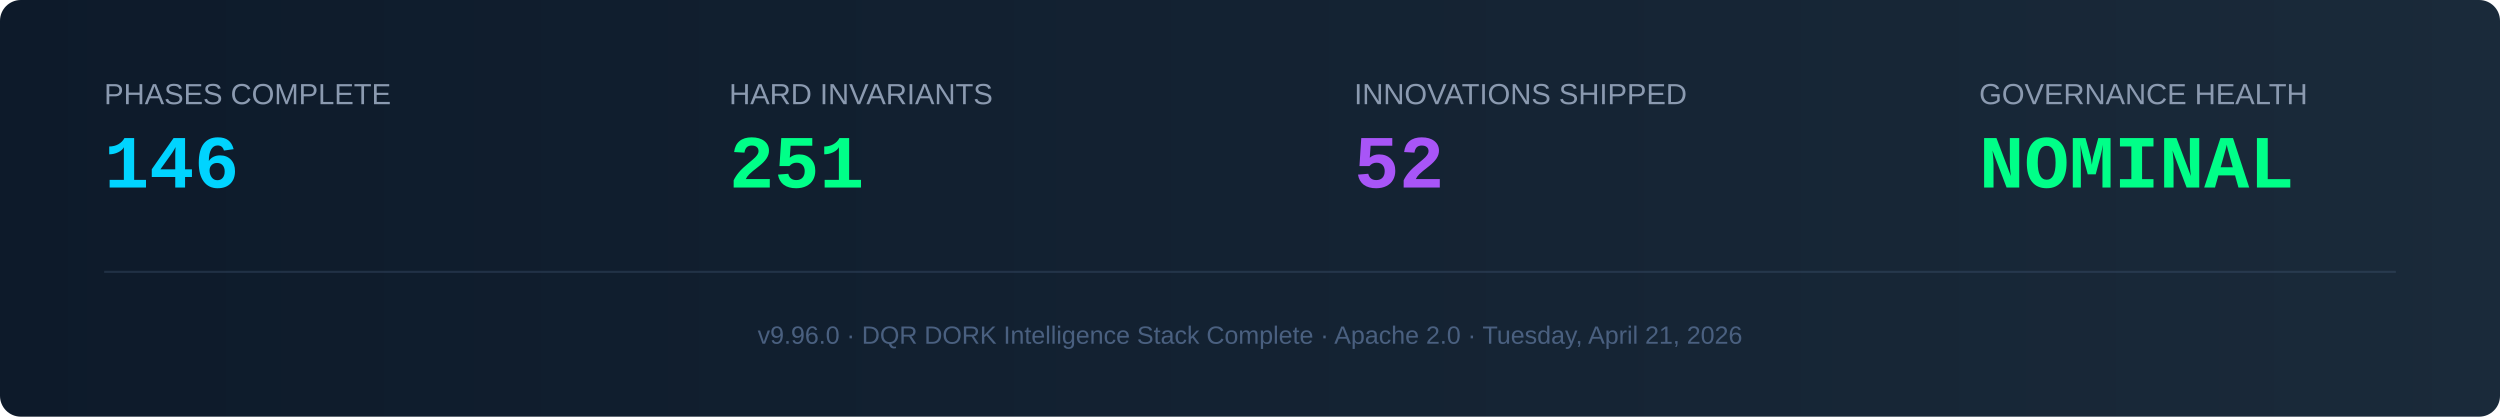
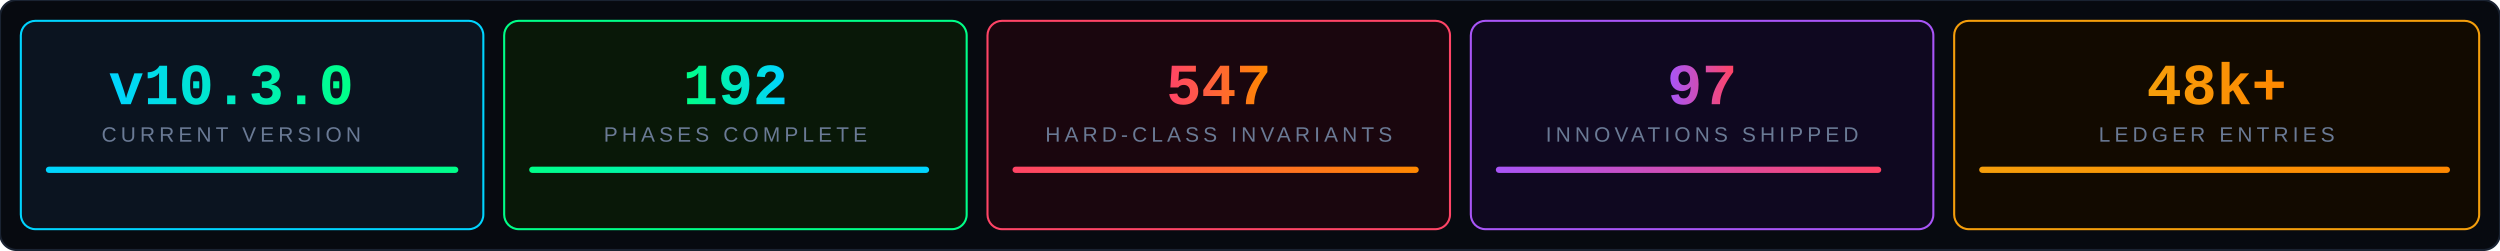
- <svg xmlns="http://www.w3.org/2000/svg" style="max-width:100%;height:auto" width="1200" height="200" viewBox="0 0 1200 200">
+ <svg xmlns="http://www.w3.org/2000/svg" style="max-width:100%;height:auto" viewBox="0 0 1200 120">
  <defs>
-     <linearGradient id="stat_grad" x1="0%" y1="0%" x2="100%" y2="0%">
-       <stop offset="0%" style="stop-color:#0d1a2a" />
-       <stop offset="100%" style="stop-color:#1a2a3a" />
+     <linearGradient id="sc-cyan" x1="0%" y1="0%" x2="100%" y2="0%">
+       <stop offset="0%" style="stop-color:#00d4ff" />
+       <stop offset="100%" style="stop-color:#00ff88" />
+     </linearGradient>
+     <linearGradient id="sc-green" x1="0%" y1="0%" x2="100%" y2="0%">
+       <stop offset="0%" style="stop-color:#00ff88" />
+       <stop offset="100%" style="stop-color:#00d4ff" />
+     </linearGradient>
+     <linearGradient id="sc-red" x1="0%" y1="0%" x2="100%" y2="0%">
+       <stop offset="0%" style="stop-color:#ff4466" />
+       <stop offset="100%" style="stop-color:#ff8800" />
+     </linearGradient>
+     <linearGradient id="sc-purple" x1="0%" y1="0%" x2="100%" y2="0%">
+       <stop offset="0%" style="stop-color:#a855f7" />
+       <stop offset="100%" style="stop-color:#ff4466" />
+     </linearGradient>
+     <linearGradient id="sc-amber" x1="0%" y1="0%" x2="100%" y2="0%">
+       <stop offset="0%" style="stop-color:#f59e0b" />
+       <stop offset="100%" style="stop-color:#ff8800" />
    </linearGradient>
  </defs>
-   <rect width="1200" height="200" fill="url(#stat_grad)" rx="10" />
-   <g transform="translate(50, 50)">
-     <text font-family="Arial, sans-serif" font-size="14" fill="#8b9ab0">PHASES COMPLETE</text>
-     <text y="40" font-family="'Courier New', monospace" font-size="36" font-weight="bold" fill="#00d4ff">146</text>
-   </g>
-   <g transform="translate(350, 50)">
-     <text font-family="Arial, sans-serif" font-size="14" fill="#8b9ab0">HARD INVARIANTS</text>
-     <text y="40" font-family="'Courier New', monospace" font-size="36" font-weight="bold" fill="#00ff88">251</text>
-   </g>
-   <g transform="translate(650, 50)">
-     <text font-family="Arial, sans-serif" font-size="14" fill="#8b9ab0">INNOVATIONS SHIPPED</text>
-     <text y="40" font-family="'Courier New', monospace" font-size="36" font-weight="bold" fill="#a855f7">52</text>
-   </g>
-   <g transform="translate(950, 50)">
-     <text font-family="Arial, sans-serif" font-size="14" fill="#8b9ab0">GOVERNANCE HEALTH</text>
-     <text y="40" font-family="'Courier New', monospace" font-size="36" font-weight="bold" fill="#00ff88">NOMINAL</text>
-   </g>
-   <rect x="50" y="130" width="1100" height="1" fill="#4a6080" opacity="0.3" />
-   <text x="600" y="165" font-family="Arial, sans-serif" font-size="12" fill="#4a6080" text-anchor="middle">v9.96.0 · DQR DORK Intelligence Stack Complete · Apache 2.0 · Tuesday, April 21, 2026</text>
+   <rect width="1200" height="120" fill="#070a10" rx="8" />
+   <rect width="1200" height="120" fill="none" stroke="#1a2332" stroke-width="1" rx="8" />
+   <rect x="10" y="10" width="222" height="100" rx="7" fill="#0b1420" stroke="#00d4ff" stroke-width="1" />
+   <text x="111" y="50" text-anchor="middle" font-family="'Courier New',monospace" font-size="28" font-weight="700" fill="url(#sc-cyan)">v10.3.0</text>
+   <text x="111" y="68" text-anchor="middle" font-family="'Segoe UI',Arial,sans-serif" font-size="10" fill="#6a7a95" letter-spacing="2" text-transform="uppercase">CURRENT VERSION</text>
+   <rect x="22" y="80" width="198" height="3" rx="1.5" fill="#0d1a2a" />
+   <rect x="22" y="80" width="198" height="3" rx="1.5" fill="url(#sc-cyan)">
+     <animate attributeName="width" from="0" to="198" dur="1.4s" fill="freeze" />
+   </rect>
+   <rect x="242" y="10" width="222" height="100" rx="7" fill="#091808" stroke="#00ff88" stroke-width="1" />
+   <text x="353" y="50" text-anchor="middle" font-family="'Courier New',monospace" font-size="28" font-weight="700" fill="url(#sc-green)">192</text>
+   <text x="353" y="68" text-anchor="middle" font-family="'Segoe UI',Arial,sans-serif" font-size="10" fill="#6a7a95" letter-spacing="2">PHASES COMPLETE</text>
+   <rect x="254" y="80" width="198" height="3" rx="1.5" fill="#091808" />
+   <rect x="254" y="80" width="192" height="3" rx="1.5" fill="url(#sc-green)">
+     <animate attributeName="width" from="0" to="192" dur="1.4s" begin="0.2s" fill="freeze" />
+   </rect>
+   <rect x="474" y="10" width="222" height="100" rx="7" fill="#1a060e" stroke="#ff4466" stroke-width="1" />
+   <text x="585" y="50" text-anchor="middle" font-family="'Courier New',monospace" font-size="28" font-weight="700" fill="url(#sc-red)">547</text>
+   <text x="585" y="68" text-anchor="middle" font-family="'Segoe UI',Arial,sans-serif" font-size="10" fill="#6a7a95" letter-spacing="2">HARD-CLASS INVARIANTS</text>
+   <rect x="486" y="80" width="198" height="3" rx="1.5" fill="#1a060e" />
+   <rect x="486" y="80" width="195" height="3" rx="1.5" fill="url(#sc-red)">
+     <animate attributeName="width" from="0" to="195" dur="1.4s" begin="0.4s" fill="freeze" />
+   </rect>
+   <rect x="706" y="10" width="222" height="100" rx="7" fill="#0f0820" stroke="#a855f7" stroke-width="1" />
+   <text x="817" y="50" text-anchor="middle" font-family="'Courier New',monospace" font-size="28" font-weight="700" fill="url(#sc-purple)">97</text>
+   <text x="817" y="68" text-anchor="middle" font-family="'Segoe UI',Arial,sans-serif" font-size="10" fill="#6a7a95" letter-spacing="2">INNOVATIONS SHIPPED</text>
+   <rect x="718" y="80" width="198" height="3" rx="1.5" fill="#0f0820" />
+   <rect x="718" y="80" width="185" height="3" rx="1.5" fill="url(#sc-purple)">
+     <animate attributeName="width" from="0" to="185" dur="1.4s" begin="0.6s" fill="freeze" />
+   </rect>
+   <rect x="938" y="10" width="252" height="100" rx="7" fill="#120a00" stroke="#f59e0b" stroke-width="1" />
+   <text x="1064" y="50" text-anchor="middle" font-family="'Courier New',monospace" font-size="28" font-weight="700" fill="url(#sc-amber)">48k+</text>
+   <text x="1064" y="68" text-anchor="middle" font-family="'Segoe UI',Arial,sans-serif" font-size="10" fill="#6a7a95" letter-spacing="2">LEDGER ENTRIES</text>
+   <rect x="950" y="80" width="228" height="3" rx="1.5" fill="#120a00" />
+   <rect x="950" y="80" width="226" height="3" rx="1.5" fill="url(#sc-amber)">
+     <animate attributeName="width" from="0" to="226" dur="1.4s" begin="0.8s" fill="freeze" />
+   </rect>
</svg>
